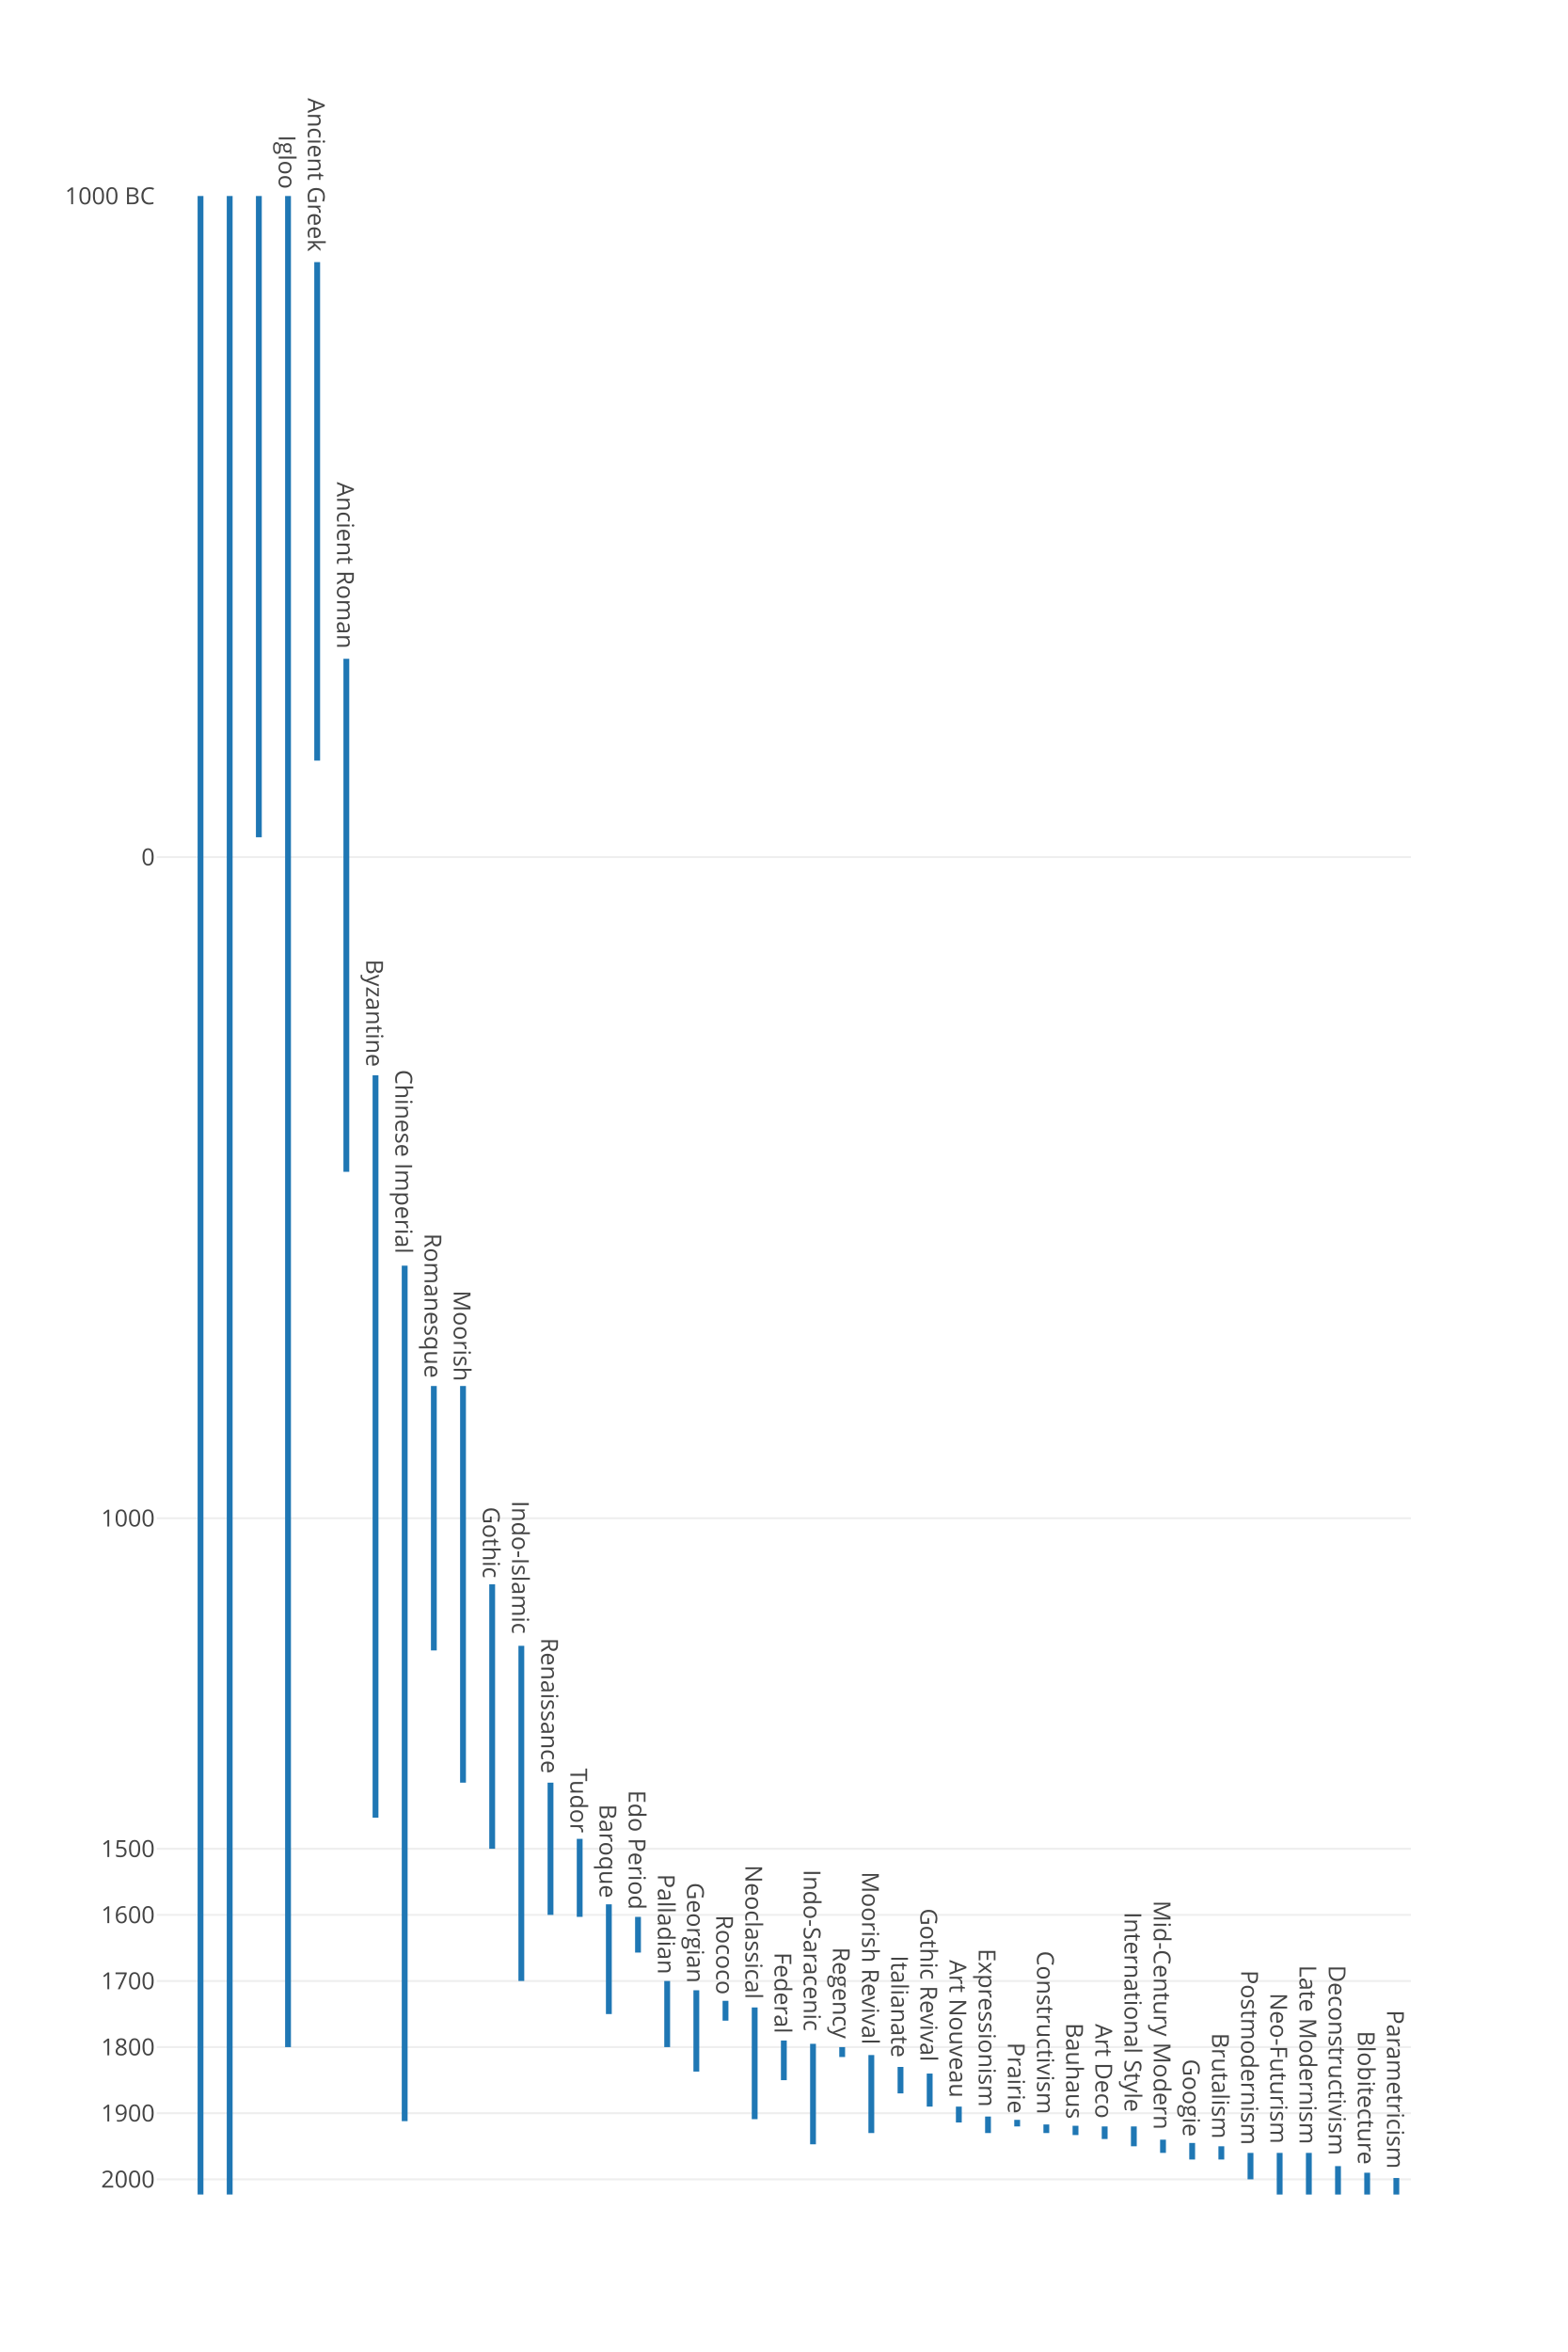
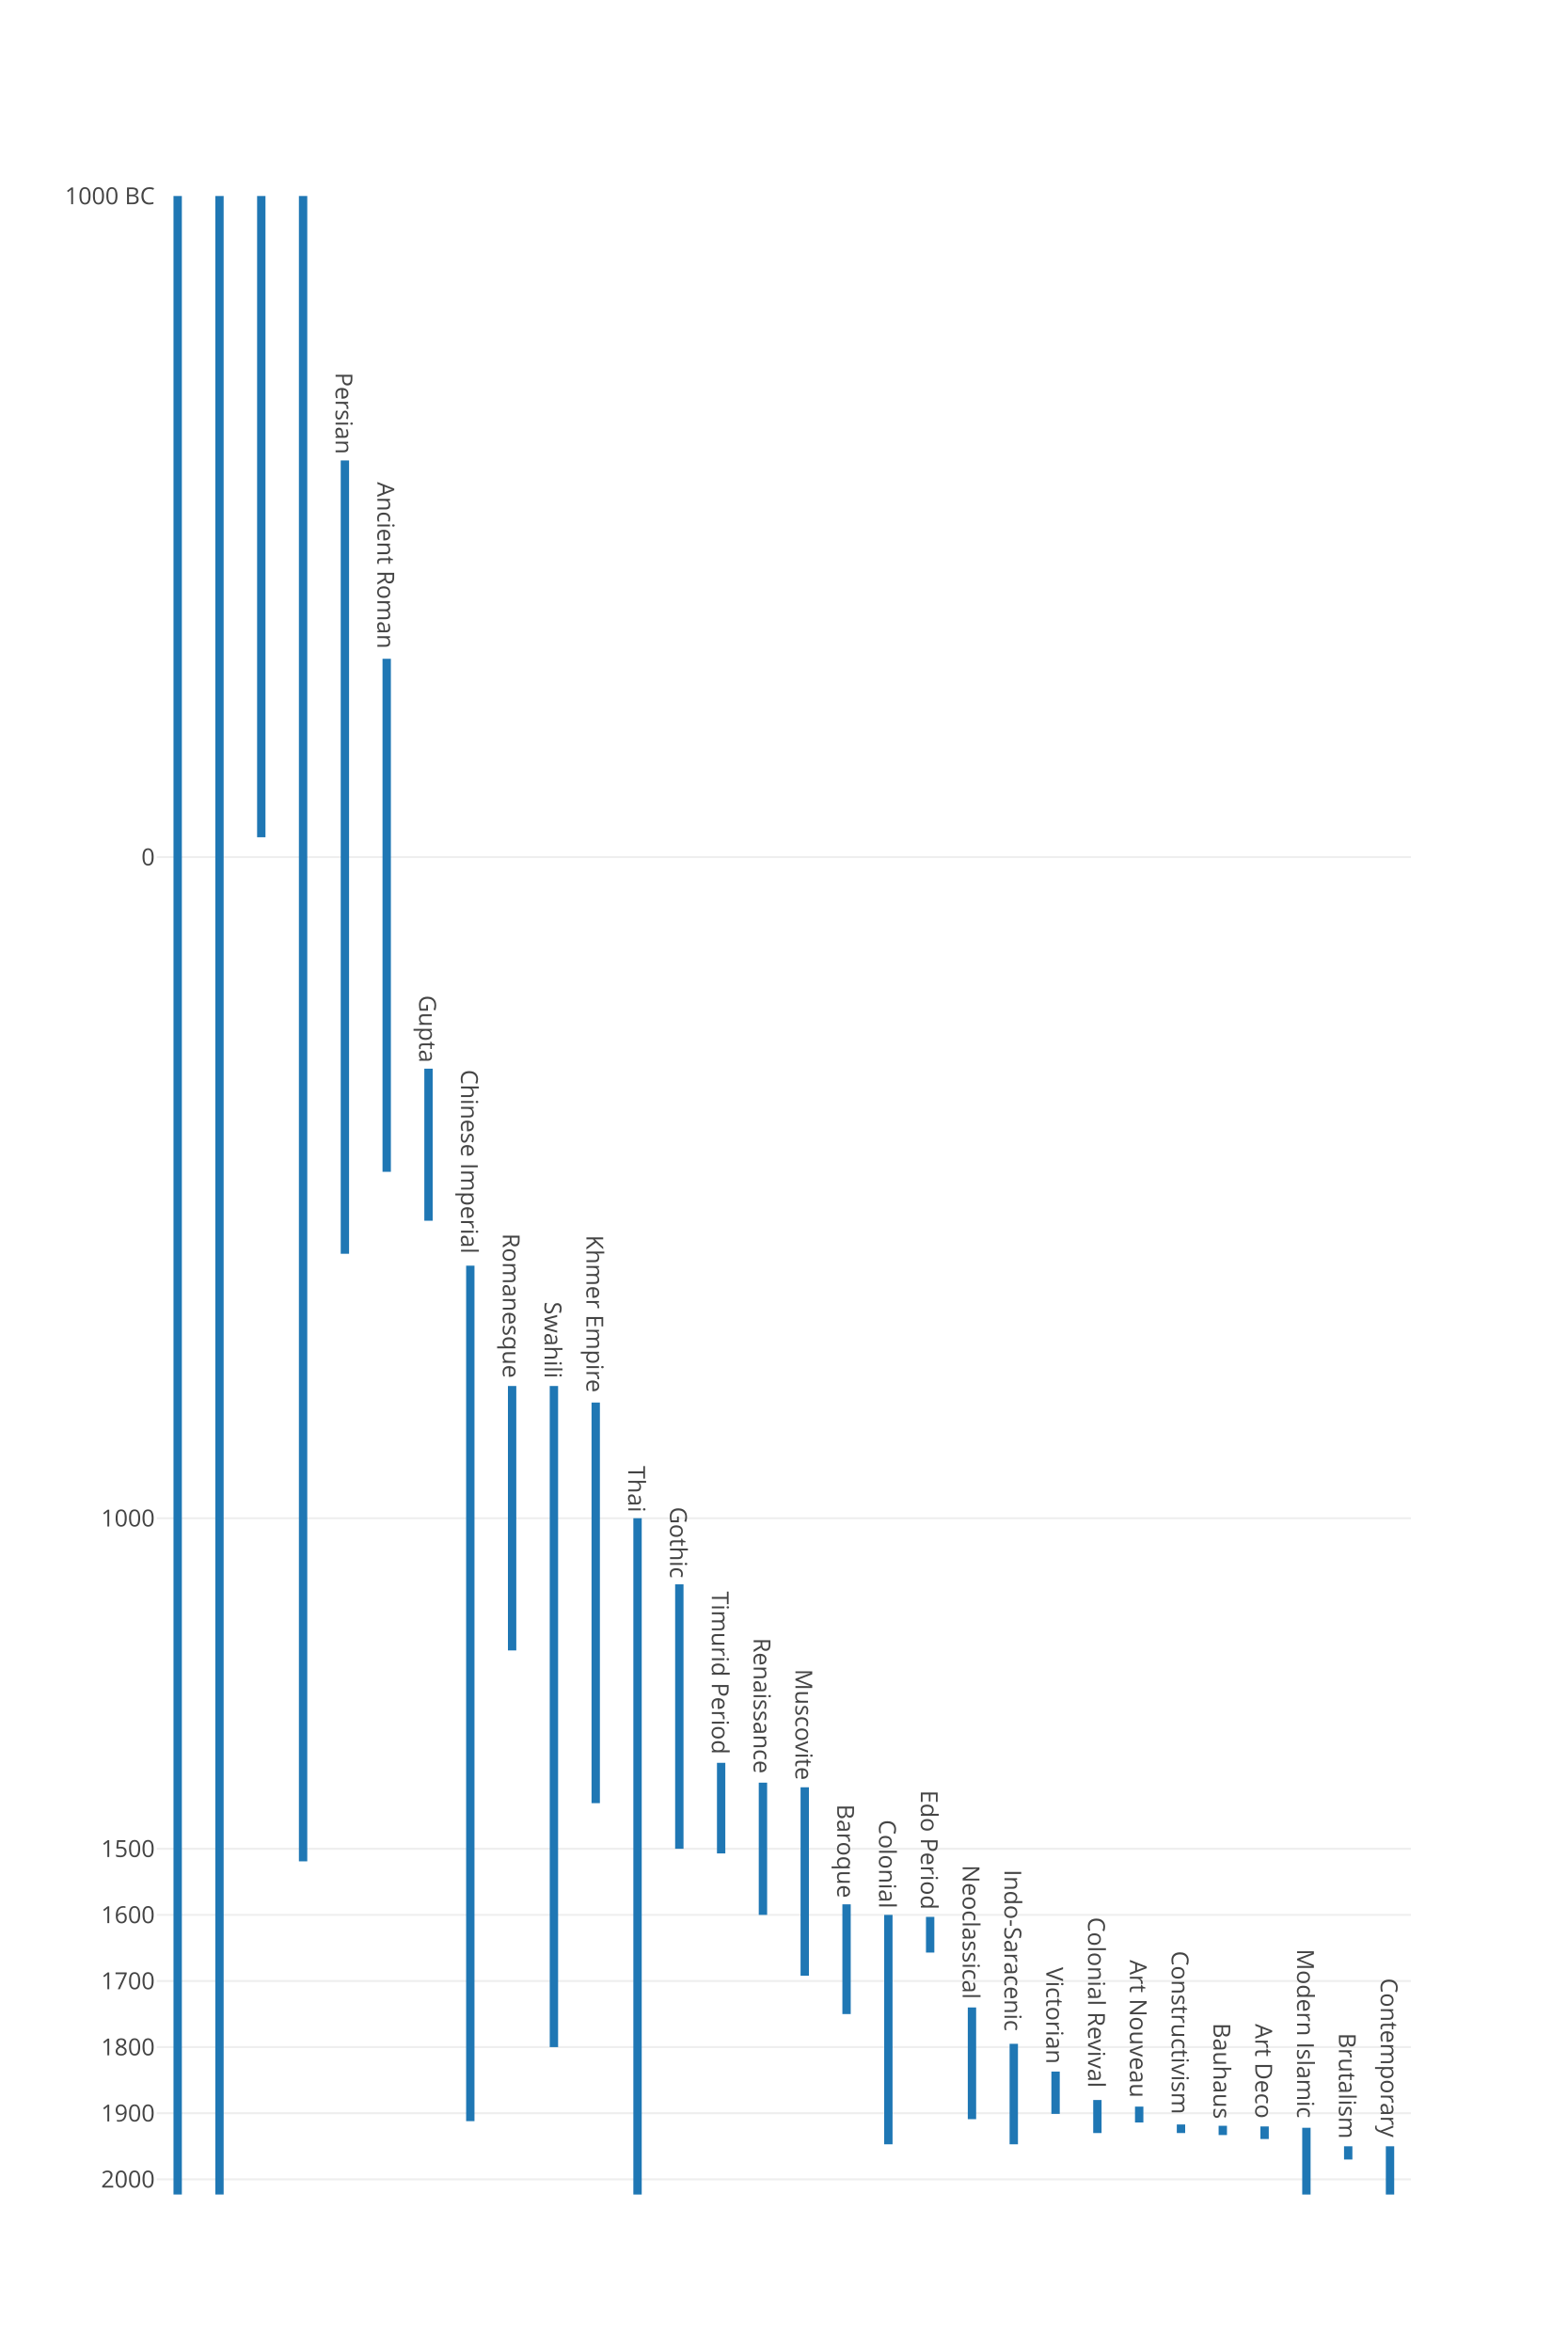
<svg xmlns="http://www.w3.org/2000/svg" class="main-svg" width="800" height="1200" style="" viewBox="0 0 800 1200">
  <rect x="0" y="0" width="800" height="1200" style="fill: rgb(255, 255, 255); fill-opacity: 1;" />
-   <defs id="defs-8300e7">
+   <defs id="defs-90dfe5">
    <g class="clips">
-       <clipPath id="clip8300e7xyplot" class="plotclip">
+       <clipPath id="clip90dfe5xyplot" class="plotclip">
        <rect width="640" height="1020" />
      </clipPath>
-       <clipPath class="axesclip" id="clip8300e7x">
+       <clipPath class="axesclip" id="clip90dfe5x">
        <rect x="80" y="0" width="640" height="1200" />
      </clipPath>
-       <clipPath class="axesclip" id="clip8300e7y">
+       <clipPath class="axesclip" id="clip90dfe5y">
        <rect x="0" y="100" width="800" height="1020" />
      </clipPath>
-       <clipPath class="axesclip" id="clip8300e7xy">
+       <clipPath class="axesclip" id="clip90dfe5xy">
        <rect x="80" y="100" width="640" height="1020" />
      </clipPath>
    </g>
    <g class="gradients" />
    <g class="patterns" />
  </defs>
  <g class="bglayer" />
  <g class="layer-below">
    <g class="imagelayer" />
    <g class="shapelayer" />
  </g>
  <g class="cartesianlayer">
    <g class="subplot xy">
      <g class="layer-subplot">
        <g class="shapelayer" />
        <g class="imagelayer" />
      </g>
      <g class="minor-gridlayer">
        <g class="x" />
        <g class="y" />
      </g>
      <g class="gridlayer">
        <g class="x" />
        <g class="y">
          <path class="ygrid crisp" transform="translate(0,1111.9)" d="M80,0h640" style="stroke: rgb(238, 238, 238); stroke-opacity: 1; stroke-width: 1px;" />
          <path class="ygrid crisp" transform="translate(0,1078.17)" d="M80,0h640" style="stroke: rgb(238, 238, 238); stroke-opacity: 1; stroke-width: 1px;" />
          <path class="ygrid crisp" transform="translate(0,1044.44)" d="M80,0h640" style="stroke: rgb(238, 238, 238); stroke-opacity: 1; stroke-width: 1px;" />
          <path class="ygrid crisp" transform="translate(0,1010.71)" d="M80,0h640" style="stroke: rgb(238, 238, 238); stroke-opacity: 1; stroke-width: 1px;" />
          <path class="ygrid crisp" transform="translate(0,976.98)" d="M80,0h640" style="stroke: rgb(238, 238, 238); stroke-opacity: 1; stroke-width: 1px;" />
          <path class="ygrid crisp" transform="translate(0,943.25)" d="M80,0h640" style="stroke: rgb(238, 238, 238); stroke-opacity: 1; stroke-width: 1px;" />
          <path class="ygrid crisp" transform="translate(0,774.6)" d="M80,0h640" style="stroke: rgb(238, 238, 238); stroke-opacity: 1; stroke-width: 1px;" />
          <path class="ygrid crisp" transform="translate(0,437.3)" d="M80,0h640" style="stroke: rgb(238, 238, 238); stroke-opacity: 1; stroke-width: 1px;" />
        </g>
      </g>
      <g class="zerolinelayer" />
      <path class="xlines-below" />
      <path class="ylines-below" />
      <g class="overlines-below" />
      <g class="xaxislayer-below" />
      <g class="yaxislayer-below" />
      <g class="overaxes-below" />
      <g class="plot" transform="translate(80,100)">
        <g class="barlayer mlayer">
          <g class="trace bars" style="opacity: 1;">
            <g class="points">
              <g class="point">
-                 <path d="M5.95,-337.3V-3035.71H8.93V-337.3Z" clip-path="url(#clip8300e7xyplot)" style="vector-effect: none; opacity: 1; stroke-width: 0px; fill: rgb(31, 119, 180); fill-opacity: 1;" />
-                 <text class="bartext bartext-outside" text-anchor="middle" data-notex="1" x="0" y="0" style="font-family: 'Open Sans', verdana, arial, sans-serif; font-size: 12px; fill: rgb(68, 68, 68); fill-opacity: 1; white-space: pre;" transform="translate(7.44,-3059.007)rotate(90 0 -4.75)" display="none">Neolithic </text>
-               </g>
-               <g class="point">
-                 <path d="M20.84,1019.66V-1686.51H23.81V1019.66Z" clip-path="url(#clip8300e7xyplot)" style="vector-effect: none; opacity: 1; stroke-width: 0px; fill: rgb(31, 119, 180); fill-opacity: 1;" />
-                 <text class="bartext bartext-outside" text-anchor="middle" data-notex="1" x="0" y="0" style="font-family: 'Open Sans', verdana, arial, sans-serif; font-size: 12px; fill: rgb(68, 68, 68); fill-opacity: 1; white-space: pre;" transform="translate(22.325,-1716.76)rotate(90 0 -4.75)" display="none">Stilt House </text>
-               </g>
-               <g class="point">
-                 <path d="M35.72,1019.66V-1011.9H38.7V1019.66Z" clip-path="url(#clip8300e7xyplot)" style="vector-effect: none; opacity: 1; stroke-width: 0px; fill: rgb(31, 119, 180); fill-opacity: 1;" />
-                 <text class="bartext bartext-outside" text-anchor="middle" data-notex="1" x="0" y="0" style="font-family: 'Open Sans', verdana, arial, sans-serif; font-size: 12px; fill: rgb(68, 68, 68); fill-opacity: 1; white-space: pre;" transform="translate(37.21,-1038.963)rotate(90 0 -4.75)" display="none">Mud Brick </text>
-               </g>
-               <g class="point">
-                 <path d="M50.6,327.18V-708.33H53.58V327.18Z" clip-path="url(#clip8300e7xyplot)" style="vector-effect: none; opacity: 1; stroke-width: 0px; fill: rgb(31, 119, 180); fill-opacity: 1;" />
-                 <text class="bartext bartext-outside" text-anchor="middle" data-notex="1" x="0" y="0" style="font-family: 'Open Sans', verdana, arial, sans-serif; font-size: 12px; fill: rgb(68, 68, 68); fill-opacity: 1; white-space: pre;" transform="translate(52.09,-756.4394)rotate(90 0 -4.75)" display="none">Ancient Egyptian </text>
-               </g>
-               <g class="point">
-                 <path d="M65.49,944.44V0H68.47V944.44Z" clip-path="url(#clip8300e7xyplot)" style="vector-effect: none; opacity: 1; stroke-width: 0px; fill: rgb(31, 119, 180); fill-opacity: 1;" />
-                 <text class="bartext bartext-outside" text-anchor="middle" data-notex="1" x="0" y="0" style="font-family: 'Open Sans', verdana, arial, sans-serif; font-size: 12px; fill: rgb(68, 68, 68); fill-opacity: 1; white-space: pre;" transform="translate(66.98,-12.5625)rotate(90 0 -4.75)">Igloo </text>
-               </g>
-               <g class="point">
-                 <path d="M80.37,288.06V33.73H83.35V288.06Z" clip-path="url(#clip8300e7xyplot)" style="vector-effect: none; opacity: 1; stroke-width: 0px; fill: rgb(31, 119, 180); fill-opacity: 1;" />
-                 <text class="bartext bartext-outside" text-anchor="middle" data-notex="1" x="0" y="0" style="font-family: 'Open Sans', verdana, arial, sans-serif; font-size: 12px; fill: rgb(68, 68, 68); fill-opacity: 1; white-space: pre;" transform="translate(81.86,-6.066875)rotate(90 0 -4.75)">Ancient Greek </text>
-               </g>
-               <g class="point">
-                 <path d="M95.26,497.86V236.11H98.23V497.86Z" clip-path="url(#clip8300e7xyplot)" style="vector-effect: none; opacity: 1; stroke-width: 0px; fill: rgb(31, 119, 180); fill-opacity: 1;" />
-                 <text class="bartext bartext-outside" text-anchor="middle" data-notex="1" x="0" y="0" style="font-family: 'Open Sans', verdana, arial, sans-serif; font-size: 12px; fill: rgb(68, 68, 68); fill-opacity: 1; white-space: pre;" transform="translate(96.745,193.1725)rotate(90 0 -4.75)">Ancient Roman </text>
-               </g>
-               <g class="point">
-                 <path d="M110.14,827.4V448.61H113.12V827.4Z" clip-path="url(#clip8300e7xyplot)" style="vector-effect: none; opacity: 1; stroke-width: 0px; fill: rgb(31, 119, 180); fill-opacity: 1;" />
-                 <text class="bartext bartext-outside" text-anchor="middle" data-notex="1" x="0" y="0" style="font-family: 'Open Sans', verdana, arial, sans-serif; font-size: 12px; fill: rgb(68, 68, 68); fill-opacity: 1; white-space: pre;" transform="translate(111.63,421.6413)rotate(90 0 -4.75)">Byzantine </text>
-               </g>
-               <g class="point">
-                 <path d="M125.02,982.22V545.75H128V982.22Z" clip-path="url(#clip8300e7xyplot)" style="vector-effect: none; opacity: 1; stroke-width: 0px; fill: rgb(31, 119, 180); fill-opacity: 1;" />
-                 <text class="bartext bartext-outside" text-anchor="middle" data-notex="1" x="0" y="0" style="font-family: 'Open Sans', verdana, arial, sans-serif; font-size: 12px; fill: rgb(68, 68, 68); fill-opacity: 1; white-space: pre;" transform="translate(126.51,497.4375)rotate(90 0 -4.75)">Chinese Imperial </text>
-               </g>
-               <g class="point">
-                 <path d="M139.91,742.06V607.14H142.88V742.06Z" clip-path="url(#clip8300e7xyplot)" style="vector-effect: none; opacity: 1; stroke-width: 0px; fill: rgb(31, 119, 180); fill-opacity: 1;" />
-                 <text class="bartext bartext-outside" text-anchor="middle" data-notex="1" x="0" y="0" style="font-family: 'Open Sans', verdana, arial, sans-serif; font-size: 12px; fill: rgb(68, 68, 68); fill-opacity: 1; white-space: pre;" transform="translate(141.395,570.9212)rotate(90 0 -4.75)">Romanesque </text>
-               </g>
-               <g class="point">
-                 <path d="M154.79,809.52V607.14H157.77V809.52Z" clip-path="url(#clip8300e7xyplot)" style="vector-effect: none; opacity: 1; stroke-width: 0px; fill: rgb(31, 119, 180); fill-opacity: 1;" />
-                 <text class="bartext bartext-outside" text-anchor="middle" data-notex="1" x="0" y="0" style="font-family: 'Open Sans', verdana, arial, sans-serif; font-size: 12px; fill: rgb(68, 68, 68); fill-opacity: 1; white-space: pre;" transform="translate(156.28,586.2962)rotate(90 0 -4.75)">Moorish </text>
-               </g>
-               <g class="point">
-                 <path d="M169.67,843.25V708.33H172.65V843.25Z" clip-path="url(#clip8300e7xyplot)" style="vector-effect: none; opacity: 1; stroke-width: 0px; fill: rgb(31, 119, 180); fill-opacity: 1;" />
-                 <text class="bartext bartext-outside" text-anchor="middle" data-notex="1" x="0" y="0" style="font-family: 'Open Sans', verdana, arial, sans-serif; font-size: 12px; fill: rgb(68, 68, 68); fill-opacity: 1; white-space: pre;" transform="translate(171.16,691.7363)rotate(90 0 -4.75)">Gothic </text>
-               </g>
-               <g class="point">
-                 <path d="M184.56,910.71V739.7H187.53V910.71Z" clip-path="url(#clip8300e7xyplot)" style="vector-effect: none; opacity: 1; stroke-width: 0px; fill: rgb(31, 119, 180); fill-opacity: 1;" />
-                 <text class="bartext bartext-outside" text-anchor="middle" data-notex="1" x="0" y="0" style="font-family: 'Open Sans', verdana, arial, sans-serif; font-size: 12px; fill: rgb(68, 68, 68); fill-opacity: 1; white-space: pre;" transform="translate(186.045,704.4031)rotate(90 0 -4.75)">Indo-Islamic </text>
-               </g>
-               <g class="point">
-                 <path d="M199.44,876.98V809.52H202.42V876.98Z" clip-path="url(#clip8300e7xyplot)" style="vector-effect: none; opacity: 1; stroke-width: 0px; fill: rgb(31, 119, 180); fill-opacity: 1;" />
-                 <text class="bartext bartext-outside" text-anchor="middle" data-notex="1" x="0" y="0" style="font-family: 'Open Sans', verdana, arial, sans-serif; font-size: 12px; fill: rgb(68, 68, 68); fill-opacity: 1; white-space: pre;" transform="translate(200.93,775.0044)rotate(90 0 -4.75)">Renaissance </text>
-               </g>
-               <g class="point">
-                 <path d="M214.33,878V838.19H217.3V878Z" clip-path="url(#clip8300e7xyplot)" style="vector-effect: none; opacity: 1; stroke-width: 0px; fill: rgb(31, 119, 180); fill-opacity: 1;" />
-                 <text class="bartext bartext-outside" text-anchor="middle" data-notex="1" x="0" y="0" style="font-family: 'Open Sans', verdana, arial, sans-serif; font-size: 12px; fill: rgb(68, 68, 68); fill-opacity: 1; white-space: pre;" transform="translate(215.815,823.3931)rotate(90 0 -4.75)">Tudor </text>
-               </g>
-               <g class="point">
-                 <path d="M229.21,927.58V871.59H232.19V927.58Z" clip-path="url(#clip8300e7xyplot)" style="vector-effect: none; opacity: 1; stroke-width: 0px; fill: rgb(31, 119, 180); fill-opacity: 1;" />
-                 <text class="bartext bartext-outside" text-anchor="middle" data-notex="1" x="0" y="0" style="font-family: 'Open Sans', verdana, arial, sans-serif; font-size: 12px; fill: rgb(68, 68, 68); fill-opacity: 1; white-space: pre;" transform="translate(230.7,849.1994)rotate(90 0 -4.75)">Baroque </text>
-               </g>
-               <g class="point">
-                 <path d="M244.09,896.21V878H247.07V896.21Z" clip-path="url(#clip8300e7xyplot)" style="vector-effect: none; opacity: 1; stroke-width: 0px; fill: rgb(31, 119, 180); fill-opacity: 1;" />
-                 <text class="bartext bartext-outside" text-anchor="middle" data-notex="1" x="0" y="0" style="font-family: 'Open Sans', verdana, arial, sans-serif; font-size: 12px; fill: rgb(68, 68, 68); fill-opacity: 1; white-space: pre;" transform="translate(245.58,848.5781)rotate(90 0 -4.75)">Edo Period </text>
-               </g>
-               <g class="point">
-                 <path d="M258.98,944.44V910.71H261.95V944.44Z" clip-path="url(#clip8300e7xyplot)" style="vector-effect: none; opacity: 1; stroke-width: 0px; fill: rgb(31, 119, 180); fill-opacity: 1;" />
-                 <text class="bartext bartext-outside" text-anchor="middle" data-notex="1" x="0" y="0" style="font-family: 'Open Sans', verdana, arial, sans-serif; font-size: 12px; fill: rgb(68, 68, 68); fill-opacity: 1; white-space: pre;" transform="translate(260.465,886.4444)rotate(90 0 -4.75)">Palladian </text>
-               </g>
-               <g class="point">
-                 <path d="M273.86,956.92V915.44H276.84V956.92Z" clip-path="url(#clip8300e7xyplot)" style="vector-effect: none; opacity: 1; stroke-width: 0px; fill: rgb(31, 119, 180); fill-opacity: 1;" />
-                 <text class="bartext bartext-outside" text-anchor="middle" data-notex="1" x="0" y="0" style="font-family: 'Open Sans', verdana, arial, sans-serif; font-size: 12px; fill: rgb(68, 68, 68); fill-opacity: 1; white-space: pre;" transform="translate(275.35,890.8619)rotate(90 0 -4.75)">Georgian </text>
-               </g>
-               <g class="point">
-                 <path d="M288.74,930.95V920.83H291.72V930.95Z" clip-path="url(#clip8300e7xyplot)" style="vector-effect: none; opacity: 1; stroke-width: 0px; fill: rgb(31, 119, 180); fill-opacity: 1;" />
-                 <text class="bartext bartext-outside" text-anchor="middle" data-notex="1" x="0" y="0" style="font-family: 'Open Sans', verdana, arial, sans-serif; font-size: 12px; fill: rgb(68, 68, 68); fill-opacity: 1; white-space: pre;" transform="translate(290.23,902.1113)rotate(90 0 -4.75)">Rococo </text>
-               </g>
-               <g class="point">
-                 <path d="M303.63,981.21V924.21H306.6V981.21Z" clip-path="url(#clip8300e7xyplot)" style="vector-effect: none; opacity: 1; stroke-width: 0px; fill: rgb(31, 119, 180); fill-opacity: 1;" />
-                 <text class="bartext bartext-outside" text-anchor="middle" data-notex="1" x="0" y="0" style="font-family: 'Open Sans', verdana, arial, sans-serif; font-size: 12px; fill: rgb(68, 68, 68); fill-opacity: 1; white-space: pre;" transform="translate(305.115,890.4913)rotate(90 0 -4.75)">Neoclassical </text>
-               </g>
-               <g class="point">
-                 <path d="M318.51,961.31V941.07H321.49V961.31Z" clip-path="url(#clip8300e7xyplot)" style="vector-effect: none; opacity: 1; stroke-width: 0px; fill: rgb(31, 119, 180); fill-opacity: 1;" />
-                 <text class="bartext bartext-outside" text-anchor="middle" data-notex="1" x="0" y="0" style="font-family: 'Open Sans', verdana, arial, sans-serif; font-size: 12px; fill: rgb(68, 68, 68); fill-opacity: 1; white-space: pre;" transform="translate(320,921.5544)rotate(90 0 -4.75)">Federal </text>
-               </g>
-               <g class="point">
-                 <path d="M333.4,994.03V942.76H336.37V994.03Z" clip-path="url(#clip8300e7xyplot)" style="vector-effect: none; opacity: 1; stroke-width: 0px; fill: rgb(31, 119, 180); fill-opacity: 1;" />
-                 <text class="bartext bartext-outside" text-anchor="middle" data-notex="1" x="0" y="0" style="font-family: 'Open Sans', verdana, arial, sans-serif; font-size: 12px; fill: rgb(68, 68, 68); fill-opacity: 1; white-space: pre;" transform="translate(334.885,899.8225)rotate(90 0 -4.75)">Indo-Saracenic </text>
-               </g>
-               <g class="point">
-                 <path d="M348.28,949.5V944.44H351.26V949.5Z" clip-path="url(#clip8300e7xyplot)" style="vector-effect: none; opacity: 1; stroke-width: 0px; fill: rgb(31, 119, 180); fill-opacity: 1;" />
-                 <text class="bartext bartext-outside" text-anchor="middle" data-notex="1" x="0" y="0" style="font-family: 'Open Sans', verdana, arial, sans-serif; font-size: 12px; fill: rgb(68, 68, 68); fill-opacity: 1; white-space: pre;" transform="translate(349.77,921.5338)rotate(90 0 -4.75)">Regency </text>
-               </g>
-               <g class="point">
-                 <path d="M363.16,988.29V948.49H366.14V988.29Z" clip-path="url(#clip8300e7xyplot)" style="vector-effect: none; opacity: 1; stroke-width: 0px; fill: rgb(31, 119, 180); fill-opacity: 1;" />
-                 <text class="bartext bartext-outside" text-anchor="middle" data-notex="1" x="0" y="0" style="font-family: 'Open Sans', verdana, arial, sans-serif; font-size: 12px; fill: rgb(68, 68, 68); fill-opacity: 1; white-space: pre;" transform="translate(364.65,903.8025)rotate(90 0 -4.75)">Moorish Revival </text>
-               </g>
-               <g class="point">
-                 <path d="M378.05,968.06V954.56H381.02V968.06Z" clip-path="url(#clip8300e7xyplot)" style="vector-effect: none; opacity: 1; stroke-width: 0px; fill: rgb(31, 119, 180); fill-opacity: 1;" />
-                 <text class="bartext bartext-outside" text-anchor="middle" data-notex="1" x="0" y="0" style="font-family: 'Open Sans', verdana, arial, sans-serif; font-size: 12px; fill: rgb(68, 68, 68); fill-opacity: 1; white-space: pre;" transform="translate(379.535,928.4662)rotate(90 0 -4.75)">Italianate </text>
-               </g>
-               <g class="point">
-                 <path d="M392.93,974.8V957.94H395.91V974.8Z" clip-path="url(#clip8300e7xyplot)" style="vector-effect: none; opacity: 1; stroke-width: 0px; fill: rgb(31, 119, 180); fill-opacity: 1;" />
-                 <text class="bartext bartext-outside" text-anchor="middle" data-notex="1" x="0" y="0" style="font-family: 'Open Sans', verdana, arial, sans-serif; font-size: 12px; fill: rgb(68, 68, 68); fill-opacity: 1; white-space: pre;" transform="translate(394.42,917.4869)rotate(90 0 -4.75)">Gothic Revival </text>
-               </g>
-               <g class="point">
-                 <path d="M407.81,982.9V974.8H410.79V982.9Z" clip-path="url(#clip8300e7xyplot)" style="vector-effect: none; opacity: 1; stroke-width: 0px; fill: rgb(31, 119, 180); fill-opacity: 1;" />
-                 <text class="bartext bartext-outside" text-anchor="middle" data-notex="1" x="0" y="0" style="font-family: 'Open Sans', verdana, arial, sans-serif; font-size: 12px; fill: rgb(68, 68, 68); fill-opacity: 1; white-space: pre;" transform="translate(409.3,939.8469)rotate(90 0 -4.75)">Art Nouveau </text>
-               </g>
-               <g class="point">
-                 <path d="M422.7,988.29V979.86H425.67V988.29Z" clip-path="url(#clip8300e7xyplot)" style="vector-effect: none; opacity: 1; stroke-width: 0px; fill: rgb(31, 119, 180); fill-opacity: 1;" />
-                 <text class="bartext bartext-outside" text-anchor="middle" data-notex="1" x="0" y="0" style="font-family: 'Open Sans', verdana, arial, sans-serif; font-size: 12px; fill: rgb(68, 68, 68); fill-opacity: 1; white-space: pre;" transform="translate(424.185,939.3288)rotate(90 0 -4.75)">Expressionism </text>
-               </g>
-               <g class="point">
-                 <path d="M437.58,984.92V981.55H440.56V984.92Z" clip-path="url(#clip8300e7xyplot)" style="vector-effect: none; opacity: 1; stroke-width: 0px; fill: rgb(31, 119, 180); fill-opacity: 1;" />
-                 <text class="bartext bartext-outside" text-anchor="middle" data-notex="1" x="0" y="0" style="font-family: 'Open Sans', verdana, arial, sans-serif; font-size: 12px; fill: rgb(68, 68, 68); fill-opacity: 1; white-space: pre;" transform="translate(439.07,964.9719)rotate(90 0 -4.75)">Prairie </text>
-               </g>
-               <g class="point">
-                 <path d="M452.47,988.29V983.91H455.44V988.29Z" clip-path="url(#clip8300e7xyplot)" style="vector-effect: none; opacity: 1; stroke-width: 0px; fill: rgb(31, 119, 180); fill-opacity: 1;" />
-                 <text class="bartext bartext-outside" text-anchor="middle" data-notex="1" x="0" y="0" style="font-family: 'Open Sans', verdana, arial, sans-serif; font-size: 12px; fill: rgb(68, 68, 68); fill-opacity: 1; white-space: pre;" transform="translate(453.955,941.7694)rotate(90 0 -4.75)">Constructivism </text>
-               </g>
-               <g class="point">
-                 <path d="M467.35,989.31V984.58H470.33V989.31Z" clip-path="url(#clip8300e7xyplot)" style="vector-effect: none; opacity: 1; stroke-width: 0px; fill: rgb(31, 119, 180); fill-opacity: 1;" />
-                 <text class="bartext bartext-outside" text-anchor="middle" data-notex="1" x="0" y="0" style="font-family: 'Open Sans', verdana, arial, sans-serif; font-size: 12px; fill: rgb(68, 68, 68); fill-opacity: 1; white-space: pre;" transform="translate(468.84,961.3769)rotate(90 0 -4.75)">Bauhaus </text>
-               </g>
-               <g class="point">
-                 <path d="M482.23,991.33V984.92H485.21V991.33Z" clip-path="url(#clip8300e7xyplot)" style="vector-effect: none; opacity: 1; stroke-width: 0px; fill: rgb(31, 119, 180); fill-opacity: 1;" />
-                 <text class="bartext bartext-outside" text-anchor="middle" data-notex="1" x="0" y="0" style="font-family: 'Open Sans', verdana, arial, sans-serif; font-size: 12px; fill: rgb(68, 68, 68); fill-opacity: 1; white-space: pre;" transform="translate(483.72,961.4512)rotate(90 0 -4.75)">Art Deco </text>
-               </g>
-               <g class="point">
-                 <path d="M497.12,995.04V984.92H500.09V995.04Z" clip-path="url(#clip8300e7xyplot)" style="vector-effect: none; opacity: 1; stroke-width: 0px; fill: rgb(31, 119, 180); fill-opacity: 1;" />
-                 <text class="bartext bartext-outside" text-anchor="middle" data-notex="1" x="0" y="0" style="font-family: 'Open Sans', verdana, arial, sans-serif; font-size: 12px; fill: rgb(68, 68, 68); fill-opacity: 1; white-space: pre;" transform="translate(498.605,931.2794)rotate(90 0 -4.75)">International Style </text>
-               </g>
-               <g class="point">
-                 <path d="M512,998.41V991.67H514.98V998.41Z" clip-path="url(#clip8300e7xyplot)" style="vector-effect: none; opacity: 1; stroke-width: 0px; fill: rgb(31, 119, 180); fill-opacity: 1;" />
-                 <text class="bartext bartext-outside" text-anchor="middle" data-notex="1" x="0" y="0" style="font-family: 'Open Sans', verdana, arial, sans-serif; font-size: 12px; fill: rgb(68, 68, 68); fill-opacity: 1; white-space: pre;" transform="translate(513.49,932.8262)rotate(90 0 -4.75)">Mid-Century Modern </text>
-               </g>
-               <g class="point">
-                 <path d="M526.88,1001.79V993.35H529.86V1001.79Z" clip-path="url(#clip8300e7xyplot)" style="vector-effect: none; opacity: 1; stroke-width: 0px; fill: rgb(31, 119, 180); fill-opacity: 1;" />
-                 <text class="bartext bartext-outside" text-anchor="middle" data-notex="1" x="0" y="0" style="font-family: 'Open Sans', verdana, arial, sans-serif; font-size: 12px; fill: rgb(68, 68, 68); fill-opacity: 1; white-space: pre;" transform="translate(528.37,975.0844)rotate(90 0 -4.75)">Googie </text>
-               </g>
-               <g class="point">
-                 <path d="M541.77,1001.79V995.04H544.74V1001.79Z" clip-path="url(#clip8300e7xyplot)" style="vector-effect: none; opacity: 1; stroke-width: 0px; fill: rgb(31, 119, 180); fill-opacity: 1;" />
-                 <text class="bartext bartext-outside" text-anchor="middle" data-notex="1" x="0" y="0" style="font-family: 'Open Sans', verdana, arial, sans-serif; font-size: 12px; fill: rgb(68, 68, 68); fill-opacity: 1; white-space: pre;" transform="translate(543.255,968.9775)rotate(90 0 -4.75)">Brutalism </text>
-               </g>
-               <g class="point">
-                 <path d="M556.65,1011.9V998.41H559.63V1011.9Z" clip-path="url(#clip8300e7xyplot)" style="vector-effect: none; opacity: 1; stroke-width: 0px; fill: rgb(31, 119, 180); fill-opacity: 1;" />
-                 <text class="bartext bartext-outside" text-anchor="middle" data-notex="1" x="0" y="0" style="font-family: 'Open Sans', verdana, arial, sans-serif; font-size: 12px; fill: rgb(68, 68, 68); fill-opacity: 1; white-space: pre;" transform="translate(558.14,954.535)rotate(90 0 -4.75)">Postmodernism </text>
-               </g>
-               <g class="point">
-                 <path d="M571.53,1019.66V998.41H574.51V1019.66Z" clip-path="url(#clip8300e7xyplot)" style="vector-effect: none; opacity: 1; stroke-width: 0px; fill: rgb(31, 119, 180); fill-opacity: 1;" />
-                 <text class="bartext bartext-outside" text-anchor="middle" data-notex="1" x="0" y="0" style="font-family: 'Open Sans', verdana, arial, sans-serif; font-size: 12px; fill: rgb(68, 68, 68); fill-opacity: 1; white-space: pre;" transform="translate(573.02,960.035)rotate(90 0 -4.75)">Neo-Futurism </text>
-               </g>
-               <g class="point">
-                 <path d="M586.42,1019.66V998.41H589.4V1019.66Z" clip-path="url(#clip8300e7xyplot)" style="vector-effect: none; opacity: 1; stroke-width: 0px; fill: rgb(31, 119, 180); fill-opacity: 1;" />
-                 <text class="bartext bartext-outside" text-anchor="middle" data-notex="1" x="0" y="0" style="font-family: 'Open Sans', verdana, arial, sans-serif; font-size: 12px; fill: rgb(68, 68, 68); fill-opacity: 1; white-space: pre;" transform="translate(587.91,953.0819)rotate(90 0 -4.75)">Late Modernism </text>
-               </g>
-               <g class="point">
-                 <path d="M601.3,1019.66V1005.16H604.28V1019.66Z" clip-path="url(#clip8300e7xyplot)" style="vector-effect: none; opacity: 1; stroke-width: 0px; fill: rgb(31, 119, 180); fill-opacity: 1;" />
-                 <text class="bartext bartext-outside" text-anchor="middle" data-notex="1" x="0" y="0" style="font-family: 'Open Sans', verdana, arial, sans-serif; font-size: 12px; fill: rgb(68, 68, 68); fill-opacity: 1; white-space: pre;" transform="translate(602.79,955.8944)rotate(90 0 -4.75)">Deconstructivism </text>
-               </g>
-               <g class="point">
-                 <path d="M616.19,1019.66V1008.53H619.16V1019.66Z" clip-path="url(#clip8300e7xyplot)" style="vector-effect: none; opacity: 1; stroke-width: 0px; fill: rgb(31, 119, 180); fill-opacity: 1;" />
-                 <text class="bartext bartext-outside" text-anchor="middle" data-notex="1" x="0" y="0" style="font-family: 'Open Sans', verdana, arial, sans-serif; font-size: 12px; fill: rgb(68, 68, 68); fill-opacity: 1; white-space: pre;" transform="translate(617.675,975.0144)rotate(90 0 -4.75)">Blobitecture </text>
-               </g>
-               <g class="point">
-                 <path d="M631.07,1019.66V1011.23H634.05V1019.66Z" clip-path="url(#clip8300e7xyplot)" style="vector-effect: none; opacity: 1; stroke-width: 0px; fill: rgb(31, 119, 180); fill-opacity: 1;" />
-                 <text class="bartext bartext-outside" text-anchor="middle" data-notex="1" x="0" y="0" style="font-family: 'Open Sans', verdana, arial, sans-serif; font-size: 12px; fill: rgb(68, 68, 68); fill-opacity: 1; white-space: pre;" transform="translate(632.56,970.7613)rotate(90 0 -4.75)">Parametricism </text>
+                 <path d="M8.53,1019.66V-1686.51H12.8V1019.66Z" clip-path="url(#clip90dfe5xyplot)" style="vector-effect: none; opacity: 1; stroke-width: 0px; fill: rgb(31, 119, 180); fill-opacity: 1;" />
+                 <text class="bartext bartext-outside" text-anchor="middle" data-notex="1" x="0" y="0" style="font-family: 'Open Sans', verdana, arial, sans-serif; font-size: 12px; fill: rgb(68, 68, 68); fill-opacity: 1; white-space: pre;" transform="translate(10.665,-1716.76)rotate(90 0 -4.75)" display="none">Stilt House </text>
+               </g>
+               <g class="point">
+                 <path d="M29.87,1019.66V-1011.9H34.13V1019.66Z" clip-path="url(#clip90dfe5xyplot)" style="vector-effect: none; opacity: 1; stroke-width: 0px; fill: rgb(31, 119, 180); fill-opacity: 1;" />
+                 <text class="bartext bartext-outside" text-anchor="middle" data-notex="1" x="0" y="0" style="font-family: 'Open Sans', verdana, arial, sans-serif; font-size: 12px; fill: rgb(68, 68, 68); fill-opacity: 1; white-space: pre;" transform="translate(32,-1038.963)rotate(90 0 -4.75)" display="none">Mud Brick </text>
+               </g>
+               <g class="point">
+                 <path d="M51.2,327.18V-708.33H55.47V327.18Z" clip-path="url(#clip90dfe5xyplot)" style="vector-effect: none; opacity: 1; stroke-width: 0px; fill: rgb(31, 119, 180); fill-opacity: 1;" />
+                 <text class="bartext bartext-outside" text-anchor="middle" data-notex="1" x="0" y="0" style="font-family: 'Open Sans', verdana, arial, sans-serif; font-size: 12px; fill: rgb(68, 68, 68); fill-opacity: 1; white-space: pre;" transform="translate(53.335,-756.4394)rotate(90 0 -4.75)" display="none">Ancient Egyptian </text>
+               </g>
+               <g class="point">
+                 <path d="M72.53,849.66V-337.3H76.8V849.66Z" clip-path="url(#clip90dfe5xyplot)" style="vector-effect: none; opacity: 1; stroke-width: 0px; fill: rgb(31, 119, 180); fill-opacity: 1;" />
+                 <text class="bartext bartext-outside" text-anchor="middle" data-notex="1" x="0" y="0" style="font-family: 'Open Sans', verdana, arial, sans-serif; font-size: 12px; fill: rgb(68, 68, 68); fill-opacity: 1; white-space: pre;" transform="translate(74.665,-377.8156)rotate(90 0 -4.75)" display="none">Mesoamerican </text>
+               </g>
+               <g class="point">
+                 <path d="M93.87,539.68V134.92H98.13V539.68Z" clip-path="url(#clip90dfe5xyplot)" style="vector-effect: none; opacity: 1; stroke-width: 0px; fill: rgb(31, 119, 180); fill-opacity: 1;" />
+                 <text class="bartext bartext-outside" text-anchor="middle" data-notex="1" x="0" y="0" style="font-family: 'Open Sans', verdana, arial, sans-serif; font-size: 12px; fill: rgb(68, 68, 68); fill-opacity: 1; white-space: pre;" transform="translate(96,115.6231)rotate(90 0 -4.75)">Persian </text>
+               </g>
+               <g class="point">
+                 <path d="M115.2,497.86V236.11H119.47V497.86Z" clip-path="url(#clip90dfe5xyplot)" style="vector-effect: none; opacity: 1; stroke-width: 0px; fill: rgb(31, 119, 180); fill-opacity: 1;" />
+                 <text class="bartext bartext-outside" text-anchor="middle" data-notex="1" x="0" y="0" style="font-family: 'Open Sans', verdana, arial, sans-serif; font-size: 12px; fill: rgb(68, 68, 68); fill-opacity: 1; white-space: pre;" transform="translate(117.335,193.1725)rotate(90 0 -4.75)">Ancient Roman </text>
+               </g>
+               <g class="point">
+                 <path d="M136.53,522.82V445.24H140.8V522.82Z" clip-path="url(#clip90dfe5xyplot)" style="vector-effect: none; opacity: 1; stroke-width: 0px; fill: rgb(31, 119, 180); fill-opacity: 1;" />
+                 <text class="bartext bartext-outside" text-anchor="middle" data-notex="1" x="0" y="0" style="font-family: 'Open Sans', verdana, arial, sans-serif; font-size: 12px; fill: rgb(68, 68, 68); fill-opacity: 1; white-space: pre;" transform="translate(138.665,429.7244)rotate(90 0 -4.75)">Gupta </text>
+               </g>
+               <g class="point">
+                 <path d="M157.87,982.22V545.75H162.13V982.22Z" clip-path="url(#clip90dfe5xyplot)" style="vector-effect: none; opacity: 1; stroke-width: 0px; fill: rgb(31, 119, 180); fill-opacity: 1;" />
+                 <text class="bartext bartext-outside" text-anchor="middle" data-notex="1" x="0" y="0" style="font-family: 'Open Sans', verdana, arial, sans-serif; font-size: 12px; fill: rgb(68, 68, 68); fill-opacity: 1; white-space: pre;" transform="translate(160,497.4375)rotate(90 0 -4.75)">Chinese Imperial </text>
+               </g>
+               <g class="point">
+                 <path d="M179.2,742.06V607.14H183.47V742.06Z" clip-path="url(#clip90dfe5xyplot)" style="vector-effect: none; opacity: 1; stroke-width: 0px; fill: rgb(31, 119, 180); fill-opacity: 1;" />
+                 <text class="bartext bartext-outside" text-anchor="middle" data-notex="1" x="0" y="0" style="font-family: 'Open Sans', verdana, arial, sans-serif; font-size: 12px; fill: rgb(68, 68, 68); fill-opacity: 1; white-space: pre;" transform="translate(181.335,570.9212)rotate(90 0 -4.75)">Romanesque </text>
+               </g>
+               <g class="point">
+                 <path d="M200.53,944.44V607.14H204.8V944.44Z" clip-path="url(#clip90dfe5xyplot)" style="vector-effect: none; opacity: 1; stroke-width: 0px; fill: rgb(31, 119, 180); fill-opacity: 1;" />
+                 <text class="bartext bartext-outside" text-anchor="middle" data-notex="1" x="0" y="0" style="font-family: 'Open Sans', verdana, arial, sans-serif; font-size: 12px; fill: rgb(68, 68, 68); fill-opacity: 1; white-space: pre;" transform="translate(202.665,588.4212)rotate(90 0 -4.75)">Swahili </text>
+               </g>
+               <g class="point">
+                 <path d="M221.87,819.98V615.58H226.13V819.98Z" clip-path="url(#clip90dfe5xyplot)" style="vector-effect: none; opacity: 1; stroke-width: 0px; fill: rgb(31, 119, 180); fill-opacity: 1;" />
+                 <text class="bartext bartext-outside" text-anchor="middle" data-notex="1" x="0" y="0" style="font-family: 'Open Sans', verdana, arial, sans-serif; font-size: 12px; fill: rgb(68, 68, 68); fill-opacity: 1; white-space: pre;" transform="translate(224,575.0331)rotate(90 0 -4.75)">Khmer Empire </text>
+               </g>
+               <g class="point">
+                 <path d="M243.2,1019.66V674.6H247.47V1019.66Z" clip-path="url(#clip90dfe5xyplot)" style="vector-effect: none; opacity: 1; stroke-width: 0px; fill: rgb(31, 119, 180); fill-opacity: 1;" />
+                 <text class="bartext bartext-outside" text-anchor="middle" data-notex="1" x="0" y="0" style="font-family: 'Open Sans', verdana, arial, sans-serif; font-size: 12px; fill: rgb(68, 68, 68); fill-opacity: 1; white-space: pre;" transform="translate(245.335,664.4906)rotate(90 0 -4.75)">Thai </text>
+               </g>
+               <g class="point">
+                 <path d="M264.53,843.25V708.33H268.8V843.25Z" clip-path="url(#clip90dfe5xyplot)" style="vector-effect: none; opacity: 1; stroke-width: 0px; fill: rgb(31, 119, 180); fill-opacity: 1;" />
+                 <text class="bartext bartext-outside" text-anchor="middle" data-notex="1" x="0" y="0" style="font-family: 'Open Sans', verdana, arial, sans-serif; font-size: 12px; fill: rgb(68, 68, 68); fill-opacity: 1; white-space: pre;" transform="translate(266.665,691.7363)rotate(90 0 -4.75)">Gothic </text>
+               </g>
+               <g class="point">
+                 <path d="M285.87,845.62V799.4H290.13V845.62Z" clip-path="url(#clip90dfe5xyplot)" style="vector-effect: none; opacity: 1; stroke-width: 0px; fill: rgb(31, 119, 180); fill-opacity: 1;" />
+                 <text class="bartext bartext-outside" text-anchor="middle" data-notex="1" x="0" y="0" style="font-family: 'Open Sans', verdana, arial, sans-serif; font-size: 12px; fill: rgb(68, 68, 68); fill-opacity: 1; white-space: pre;" transform="translate(288,758.2281)rotate(90 0 -4.75)">Timurid Period </text>
+               </g>
+               <g class="point">
+                 <path d="M307.2,876.98V809.52H311.47V876.98Z" clip-path="url(#clip90dfe5xyplot)" style="vector-effect: none; opacity: 1; stroke-width: 0px; fill: rgb(31, 119, 180); fill-opacity: 1;" />
+                 <text class="bartext bartext-outside" text-anchor="middle" data-notex="1" x="0" y="0" style="font-family: 'Open Sans', verdana, arial, sans-serif; font-size: 12px; fill: rgb(68, 68, 68); fill-opacity: 1; white-space: pre;" transform="translate(309.335,775.0044)rotate(90 0 -4.75)">Renaissance </text>
+               </g>
+               <g class="point">
+                 <path d="M328.53,908.02V811.88H332.8V908.02Z" clip-path="url(#clip90dfe5xyplot)" style="vector-effect: none; opacity: 1; stroke-width: 0px; fill: rgb(31, 119, 180); fill-opacity: 1;" />
+                 <text class="bartext bartext-outside" text-anchor="middle" data-notex="1" x="0" y="0" style="font-family: 'Open Sans', verdana, arial, sans-serif; font-size: 12px; fill: rgb(68, 68, 68); fill-opacity: 1; white-space: pre;" transform="translate(330.665,784.63)rotate(90 0 -4.75)">Muscovite </text>
+               </g>
+               <g class="point">
+                 <path d="M349.87,927.58V871.59H354.13V927.58Z" clip-path="url(#clip90dfe5xyplot)" style="vector-effect: none; opacity: 1; stroke-width: 0px; fill: rgb(31, 119, 180); fill-opacity: 1;" />
+                 <text class="bartext bartext-outside" text-anchor="middle" data-notex="1" x="0" y="0" style="font-family: 'Open Sans', verdana, arial, sans-serif; font-size: 12px; fill: rgb(68, 68, 68); fill-opacity: 1; white-space: pre;" transform="translate(352,849.1994)rotate(90 0 -4.75)">Baroque </text>
+               </g>
+               <g class="point">
+                 <path d="M371.2,994.03V876.98H375.47V994.03Z" clip-path="url(#clip90dfe5xyplot)" style="vector-effect: none; opacity: 1; stroke-width: 0px; fill: rgb(31, 119, 180); fill-opacity: 1;" />
+                 <text class="bartext bartext-outside" text-anchor="middle" data-notex="1" x="0" y="0" style="font-family: 'Open Sans', verdana, arial, sans-serif; font-size: 12px; fill: rgb(68, 68, 68); fill-opacity: 1; white-space: pre;" transform="translate(373.335,855.8081)rotate(90 0 -4.75)">Colonial </text>
+               </g>
+               <g class="point">
+                 <path d="M392.53,896.21V878H396.8V896.21Z" clip-path="url(#clip90dfe5xyplot)" style="vector-effect: none; opacity: 1; stroke-width: 0px; fill: rgb(31, 119, 180); fill-opacity: 1;" />
+                 <text class="bartext bartext-outside" text-anchor="middle" data-notex="1" x="0" y="0" style="font-family: 'Open Sans', verdana, arial, sans-serif; font-size: 12px; fill: rgb(68, 68, 68); fill-opacity: 1; white-space: pre;" transform="translate(394.665,848.5781)rotate(90 0 -4.75)">Edo Period </text>
+               </g>
+               <g class="point">
+                 <path d="M413.87,981.21V924.21H418.13V981.21Z" clip-path="url(#clip90dfe5xyplot)" style="vector-effect: none; opacity: 1; stroke-width: 0px; fill: rgb(31, 119, 180); fill-opacity: 1;" />
+                 <text class="bartext bartext-outside" text-anchor="middle" data-notex="1" x="0" y="0" style="font-family: 'Open Sans', verdana, arial, sans-serif; font-size: 12px; fill: rgb(68, 68, 68); fill-opacity: 1; white-space: pre;" transform="translate(416,890.4913)rotate(90 0 -4.75)">Neoclassical </text>
+               </g>
+               <g class="point">
+                 <path d="M435.2,994.03V942.76H439.47V994.03Z" clip-path="url(#clip90dfe5xyplot)" style="vector-effect: none; opacity: 1; stroke-width: 0px; fill: rgb(31, 119, 180); fill-opacity: 1;" />
+                 <text class="bartext bartext-outside" text-anchor="middle" data-notex="1" x="0" y="0" style="font-family: 'Open Sans', verdana, arial, sans-serif; font-size: 12px; fill: rgb(68, 68, 68); fill-opacity: 1; white-space: pre;" transform="translate(437.335,899.8225)rotate(90 0 -4.75)">Indo-Saracenic </text>
+               </g>
+               <g class="point">
+                 <path d="M456.53,978.51V956.92H460.8V978.51Z" clip-path="url(#clip90dfe5xyplot)" style="vector-effect: none; opacity: 1; stroke-width: 0px; fill: rgb(31, 119, 180); fill-opacity: 1;" />
+                 <text class="bartext bartext-outside" text-anchor="middle" data-notex="1" x="0" y="0" style="font-family: 'Open Sans', verdana, arial, sans-serif; font-size: 12px; fill: rgb(68, 68, 68); fill-opacity: 1; white-space: pre;" transform="translate(458.665,933.0606)rotate(90 0 -4.75)">Victorian </text>
+               </g>
+               <g class="point">
+                 <path d="M477.87,988.29V971.43H482.13V988.29Z" clip-path="url(#clip90dfe5xyplot)" style="vector-effect: none; opacity: 1; stroke-width: 0px; fill: rgb(31, 119, 180); fill-opacity: 1;" />
+                 <text class="bartext bartext-outside" text-anchor="middle" data-notex="1" x="0" y="0" style="font-family: 'Open Sans', verdana, arial, sans-serif; font-size: 12px; fill: rgb(68, 68, 68); fill-opacity: 1; white-space: pre;" transform="translate(480,926.3987)rotate(90 0 -4.75)">Colonial Revival </text>
+               </g>
+               <g class="point">
+                 <path d="M499.2,982.9V974.8H503.47V982.9Z" clip-path="url(#clip90dfe5xyplot)" style="vector-effect: none; opacity: 1; stroke-width: 0px; fill: rgb(31, 119, 180); fill-opacity: 1;" />
+                 <text class="bartext bartext-outside" text-anchor="middle" data-notex="1" x="0" y="0" style="font-family: 'Open Sans', verdana, arial, sans-serif; font-size: 12px; fill: rgb(68, 68, 68); fill-opacity: 1; white-space: pre;" transform="translate(501.335,939.8469)rotate(90 0 -4.75)">Art Nouveau </text>
+               </g>
+               <g class="point">
+                 <path d="M520.53,988.29V983.91H524.8V988.29Z" clip-path="url(#clip90dfe5xyplot)" style="vector-effect: none; opacity: 1; stroke-width: 0px; fill: rgb(31, 119, 180); fill-opacity: 1;" />
+                 <text class="bartext bartext-outside" text-anchor="middle" data-notex="1" x="0" y="0" style="font-family: 'Open Sans', verdana, arial, sans-serif; font-size: 12px; fill: rgb(68, 68, 68); fill-opacity: 1; white-space: pre;" transform="translate(522.665,941.7694)rotate(90 0 -4.75)">Constructivism </text>
+               </g>
+               <g class="point">
+                 <path d="M541.87,989.31V984.58H546.13V989.31Z" clip-path="url(#clip90dfe5xyplot)" style="vector-effect: none; opacity: 1; stroke-width: 0px; fill: rgb(31, 119, 180); fill-opacity: 1;" />
+                 <text class="bartext bartext-outside" text-anchor="middle" data-notex="1" x="0" y="0" style="font-family: 'Open Sans', verdana, arial, sans-serif; font-size: 12px; fill: rgb(68, 68, 68); fill-opacity: 1; white-space: pre;" transform="translate(544,961.3769)rotate(90 0 -4.75)">Bauhaus </text>
+               </g>
+               <g class="point">
+                 <path d="M563.2,991.33V984.92H567.47V991.33Z" clip-path="url(#clip90dfe5xyplot)" style="vector-effect: none; opacity: 1; stroke-width: 0px; fill: rgb(31, 119, 180); fill-opacity: 1;" />
+                 <text class="bartext bartext-outside" text-anchor="middle" data-notex="1" x="0" y="0" style="font-family: 'Open Sans', verdana, arial, sans-serif; font-size: 12px; fill: rgb(68, 68, 68); fill-opacity: 1; white-space: pre;" transform="translate(565.335,961.4512)rotate(90 0 -4.75)">Art Deco </text>
+               </g>
+               <g class="point">
+                 <path d="M584.53,1019.66V985.6H588.8V1019.66Z" clip-path="url(#clip90dfe5xyplot)" style="vector-effect: none; opacity: 1; stroke-width: 0px; fill: rgb(31, 119, 180); fill-opacity: 1;" />
+                 <text class="bartext bartext-outside" text-anchor="middle" data-notex="1" x="0" y="0" style="font-family: 'Open Sans', verdana, arial, sans-serif; font-size: 12px; fill: rgb(68, 68, 68); fill-opacity: 1; white-space: pre;" transform="translate(586.665,942.2406)rotate(90 0 -4.75)">Modern Islamic </text>
+               </g>
+               <g class="point">
+                 <path d="M605.87,1001.79V995.04H610.13V1001.79Z" clip-path="url(#clip90dfe5xyplot)" style="vector-effect: none; opacity: 1; stroke-width: 0px; fill: rgb(31, 119, 180); fill-opacity: 1;" />
+                 <text class="bartext bartext-outside" text-anchor="middle" data-notex="1" x="0" y="0" style="font-family: 'Open Sans', verdana, arial, sans-serif; font-size: 12px; fill: rgb(68, 68, 68); fill-opacity: 1; white-space: pre;" transform="translate(608,968.9775)rotate(90 0 -4.75)">Brutalism </text>
+               </g>
+               <g class="point">
+                 <path d="M627.2,1019.66V995.04H631.47V1019.66Z" clip-path="url(#clip90dfe5xyplot)" style="vector-effect: none; opacity: 1; stroke-width: 0px; fill: rgb(31, 119, 180); fill-opacity: 1;" />
+                 <text class="bartext bartext-outside" text-anchor="middle" data-notex="1" x="0" y="0" style="font-family: 'Open Sans', verdana, arial, sans-serif; font-size: 12px; fill: rgb(68, 68, 68); fill-opacity: 1; white-space: pre;" transform="translate(629.335,954.6181)rotate(90 0 -4.75)">Contemporary </text>
              </g>
            </g>
          </g>
        </g>
      </g>
      <g class="overplot" />
      <path class="xlines-above crisp" d="M0,0" style="fill: none;" />
      <path class="ylines-above crisp" d="M0,0" style="fill: none;" />
      <g class="overlines-above" />
      <g class="xaxislayer-above" />
      <g class="yaxislayer-above">
        <g class="ytick">
          <text text-anchor="end" x="79" y="4.2" transform="translate(0,1111.9)" style="font-family: 'Open Sans', verdana, arial, sans-serif; font-size: 12px; fill: rgb(68, 68, 68); fill-opacity: 1; white-space: pre; opacity: 1;">2000</text>
        </g>
        <g class="ytick">
          <text text-anchor="end" x="79" y="4.2" style="font-family: 'Open Sans', verdana, arial, sans-serif; font-size: 12px; fill: rgb(68, 68, 68); fill-opacity: 1; white-space: pre; opacity: 1;" transform="translate(0,1078.17)">1900</text>
        </g>
        <g class="ytick">
          <text text-anchor="end" x="79" y="4.2" style="font-family: 'Open Sans', verdana, arial, sans-serif; font-size: 12px; fill: rgb(68, 68, 68); fill-opacity: 1; white-space: pre; opacity: 1;" transform="translate(0,1044.44)">1800</text>
        </g>
        <g class="ytick">
          <text text-anchor="end" x="79" y="4.2" style="font-family: 'Open Sans', verdana, arial, sans-serif; font-size: 12px; fill: rgb(68, 68, 68); fill-opacity: 1; white-space: pre; opacity: 1;" transform="translate(0,1010.71)">1700</text>
        </g>
        <g class="ytick">
          <text text-anchor="end" x="79" y="4.2" style="font-family: 'Open Sans', verdana, arial, sans-serif; font-size: 12px; fill: rgb(68, 68, 68); fill-opacity: 1; white-space: pre; opacity: 1;" transform="translate(0,976.98)">1600</text>
        </g>
        <g class="ytick">
          <text text-anchor="end" x="79" y="4.2" style="font-family: 'Open Sans', verdana, arial, sans-serif; font-size: 12px; fill: rgb(68, 68, 68); fill-opacity: 1; white-space: pre; opacity: 1;" transform="translate(0,943.25)">1500</text>
        </g>
        <g class="ytick">
          <text text-anchor="end" x="79" y="4.2" style="font-family: 'Open Sans', verdana, arial, sans-serif; font-size: 12px; fill: rgb(68, 68, 68); fill-opacity: 1; white-space: pre; opacity: 1;" transform="translate(0,774.6)">1000</text>
        </g>
        <g class="ytick">
          <text text-anchor="end" x="79" y="4.2" style="font-family: 'Open Sans', verdana, arial, sans-serif; font-size: 12px; fill: rgb(68, 68, 68); fill-opacity: 1; white-space: pre; opacity: 1;" transform="translate(0,437.3)">0</text>
        </g>
        <g class="ytick">
          <text text-anchor="end" x="79" y="4.2" style="font-family: 'Open Sans', verdana, arial, sans-serif; font-size: 12px; fill: rgb(68, 68, 68); fill-opacity: 1; white-space: pre; opacity: 1;" transform="translate(0,100)">1000 BC</text>
        </g>
      </g>
      <g class="overaxes-above" />
    </g>
  </g>
  <g class="polarlayer" />
  <g class="smithlayer" />
  <g class="ternarylayer" />
  <g class="geolayer" />
  <g class="funnelarealayer" />
  <g class="pielayer" />
  <g class="iciclelayer" />
  <g class="treemaplayer" />
  <g class="sunburstlayer" />
  <g class="glimages" />
-   <defs id="topdefs-8300e7">
+   <defs id="topdefs-90dfe5">
    <g class="clips" />
  </defs>
  <g class="layer-above">
    <g class="imagelayer" />
    <g class="shapelayer" />
  </g>
  <g class="infolayer">
    <g class="g-gtitle" />
    <g class="g-ytitle" />
  </g>
</svg>
